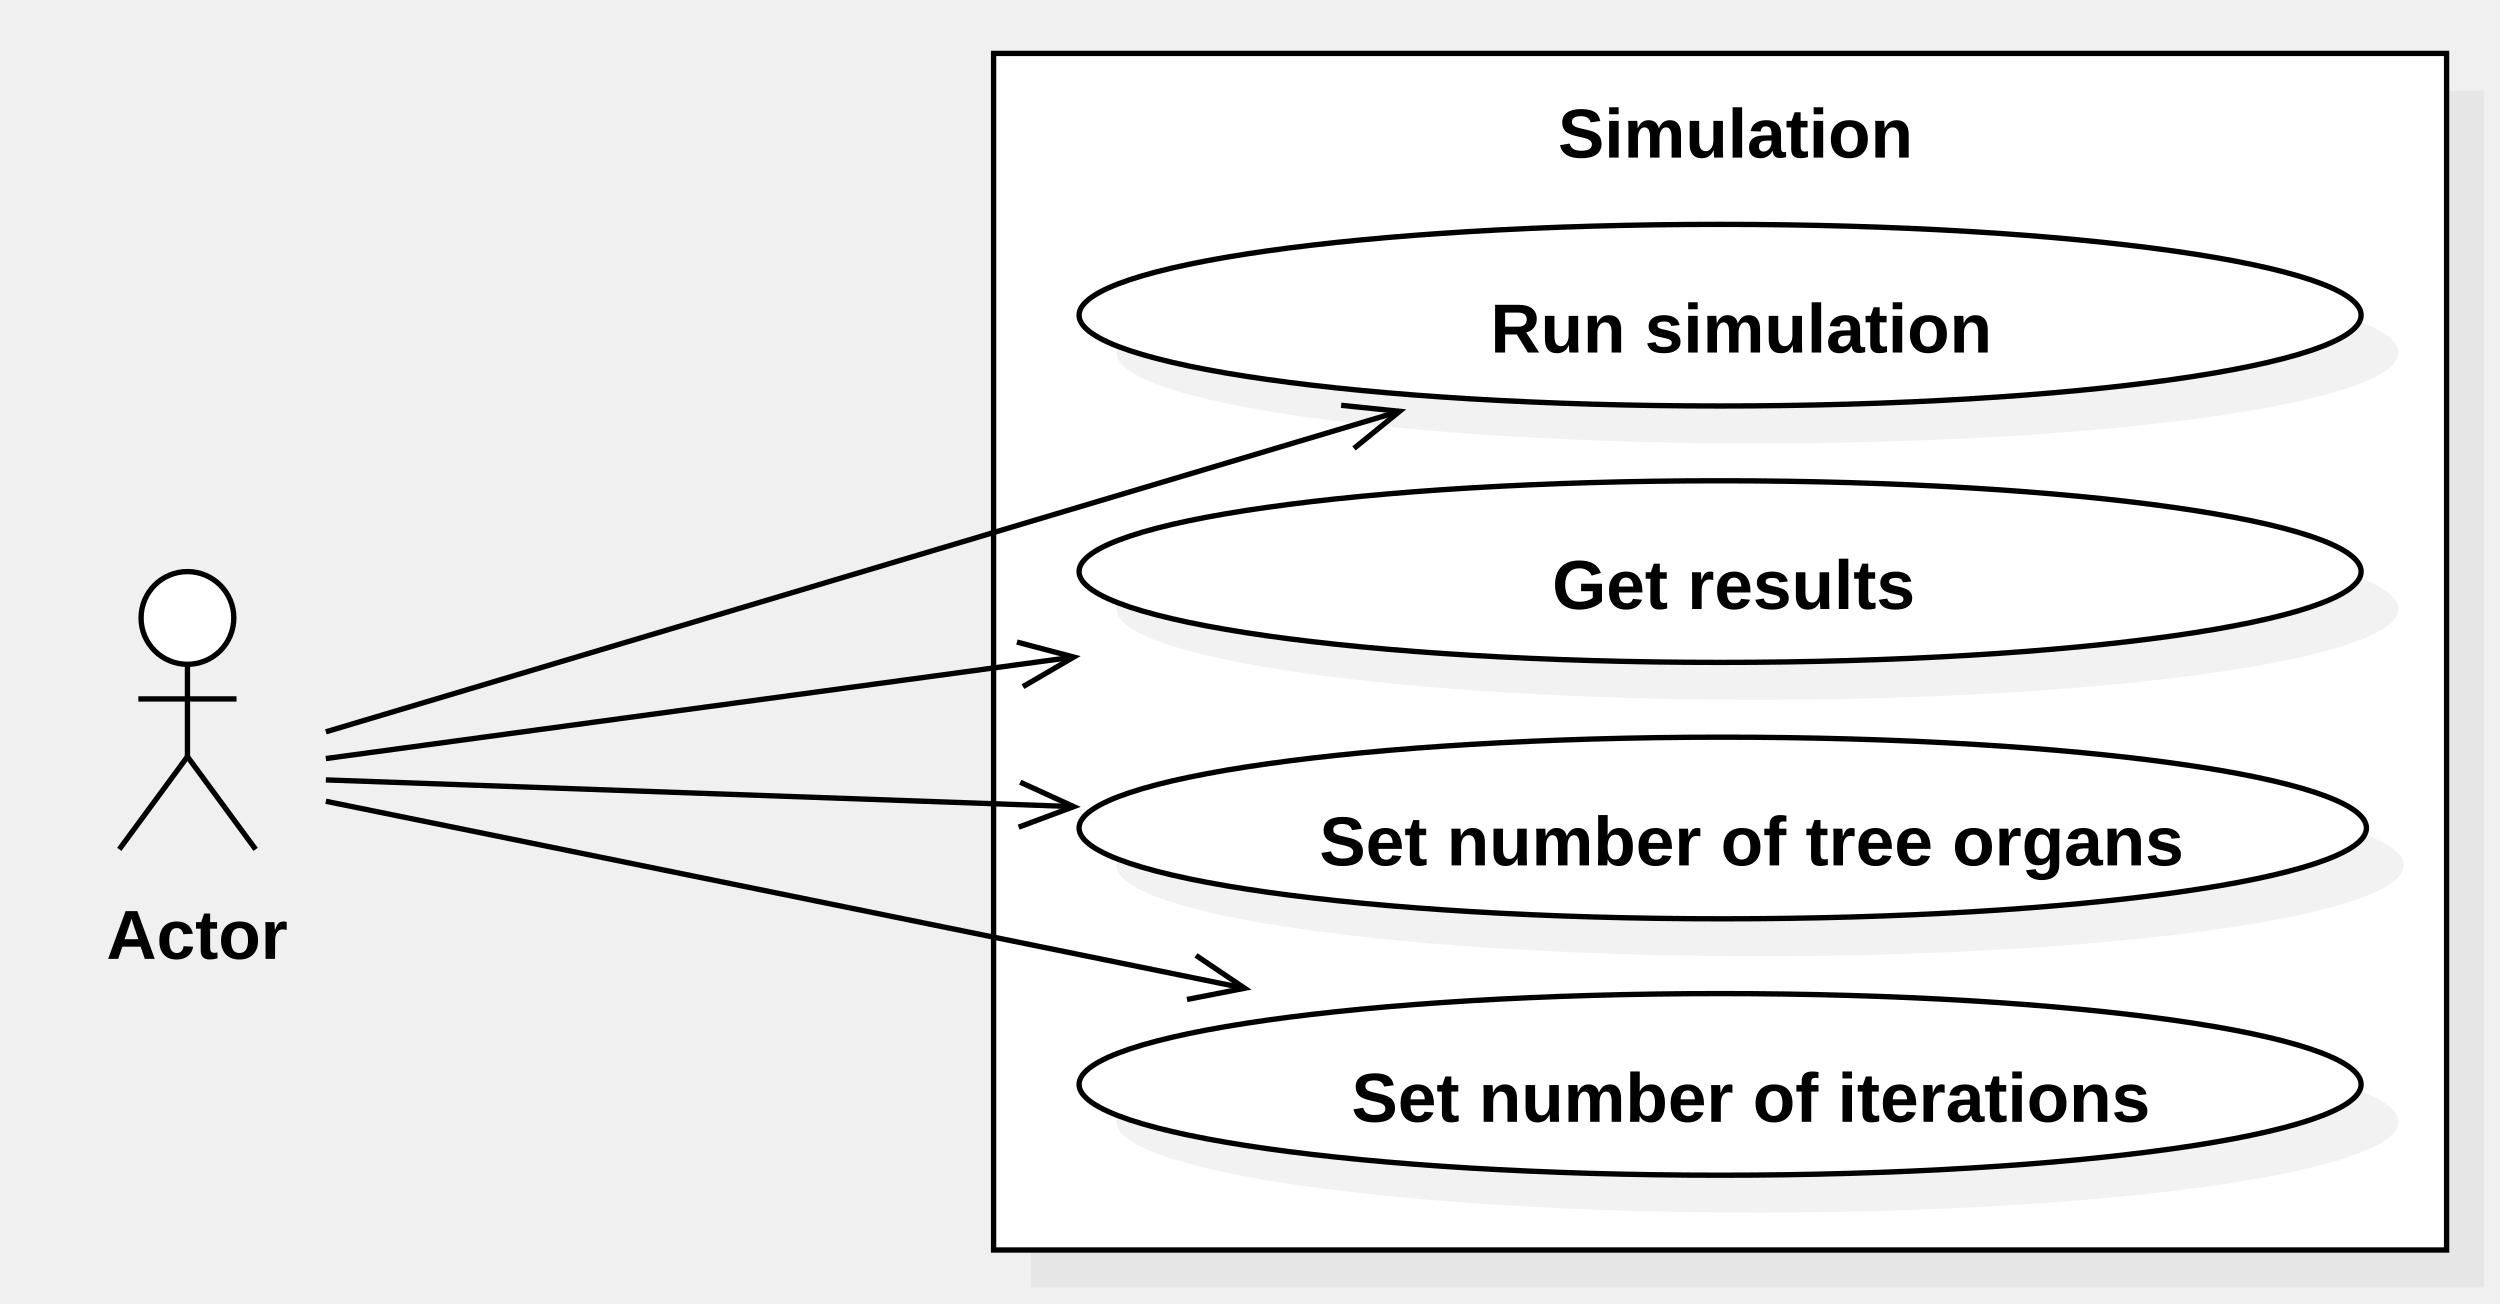
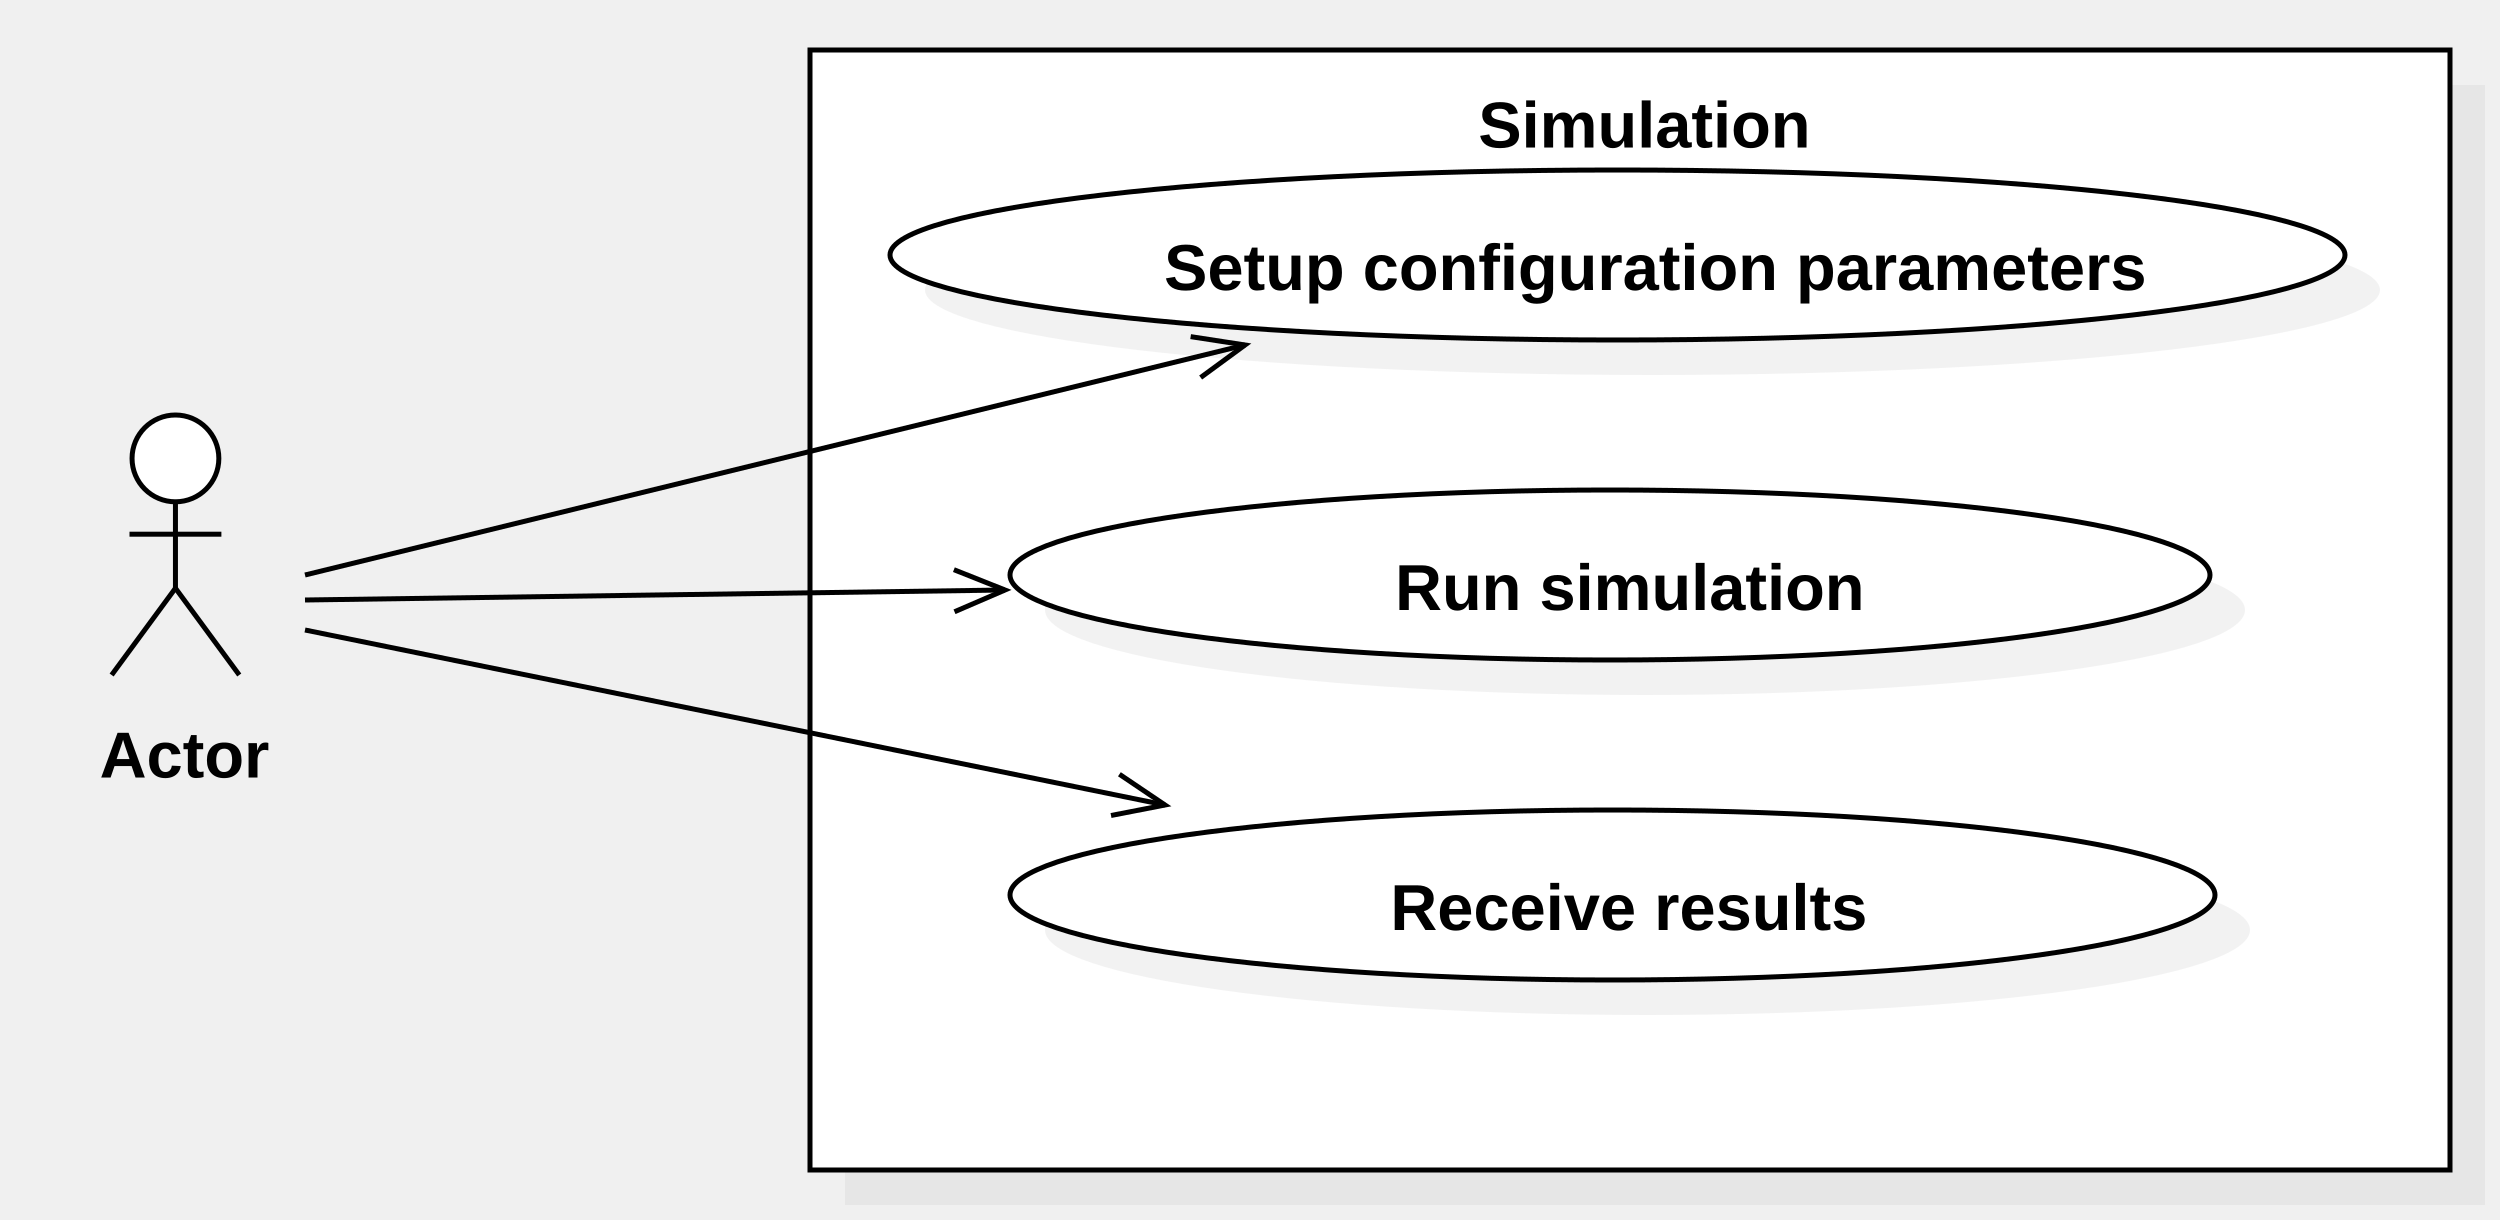
- <svg xmlns="http://www.w3.org/2000/svg" version="1.1" width="468" height="244">
+ <svg xmlns="http://www.w3.org/2000/svg" version="1.1" width="500" height="244">
  <defs />
  <g>
-     <g transform="translate(-342,-422) scale(1,1)">
-       <rect fill="#C0C0C0" stroke="none" x="535" y="439" width="272" height="224" opacity="0.2" />
+     <g transform="translate(-382,-438) scale(1,1)">
+       <rect fill="#C0C0C0" stroke="none" x="551" y="455" width="328" height="224" opacity="0.2" />
    </g>
-     <g transform="translate(-342,-422) scale(1,1)">
-       <rect fill="#ffffff" stroke="none" x="528" y="432" width="272" height="224" />
+     <g transform="translate(-382,-438) scale(1,1)">
+       <rect fill="#ffffff" stroke="none" x="544" y="448" width="328" height="224" />
    </g>
-     <g transform="translate(-342,-422) scale(1,1)">
-       <path fill="none" stroke="#000000" d="M 528 432 L 800 432 L 800 656 L 528 656 L 528 432 Z Z" stroke-miterlimit="10" />
+     <g transform="translate(-382,-438) scale(1,1)">
+       <path fill="none" stroke="#000000" d="M 544 448 L 872 448 L 872 672 L 544 672 L 544 448 Z Z" stroke-miterlimit="10" />
    </g>
-     <g transform="translate(-342,-422) scale(1,1)">
+     <g transform="translate(-382,-438) scale(1,1)">
      <g>
        <path fill="none" stroke="none" />
-         <text fill="#000000" stroke="none" font-family="Arial" font-size="13px" font-style="normal" font-weight="bold" text-decoration="none" x="633.652" y="451.5">Simulation</text>
+         <text fill="#000000" stroke="none" font-family="Arial" font-size="13px" font-style="normal" font-weight="bold" text-decoration="none" x="677.652" y="467.5">Simulation</text>
      </g>
    </g>
-     <g transform="translate(-342,-422) scale(1,1)">
-       <path fill="#ffffff" stroke="none" d="M 368.409 537.68 C 368.409 532.886 372.295 529 377.089 529 C 381.882 529 385.768 532.886 385.768 537.68 C 385.768 542.474 381.882 546.36 377.089 546.36 C 372.295 546.36 368.409 542.474 368.409 537.68 Z" />
+     <g transform="translate(-382,-438) scale(1,1)">
+       <path fill="#ffffff" stroke="none" d="M 408.409 529.68 C 408.409 524.886 412.295 521 417.089 521 C 421.882 521 425.768 524.886 425.768 529.68 C 425.768 534.474 421.882 538.36 417.089 538.36 C 412.295 538.36 408.409 534.474 408.409 529.68 Z" />
    </g>
-     <g transform="translate(-342,-422) scale(1,1)">
-       <path fill="none" stroke="#000000" d="M 368.409 537.68 C 368.409 532.886 372.295 529 377.089 529 C 381.882 529 385.768 532.886 385.768 537.68 C 385.768 542.474 381.882 546.36 377.089 546.36 C 372.295 546.36 368.409 542.474 368.409 537.68 Z" stroke-miterlimit="10" />
+     <g transform="translate(-382,-438) scale(1,1)">
+       <path fill="none" stroke="#000000" d="M 408.409 529.68 C 408.409 524.886 412.295 521 417.089 521 C 421.882 521 425.768 524.886 425.768 529.68 C 425.768 534.474 421.882 538.36 417.089 538.36 C 412.295 538.36 408.409 534.474 408.409 529.68 Z" stroke-miterlimit="10" />
    </g>
-     <g transform="translate(-342,-422) scale(1,1)">
-       <path fill="none" stroke="#000000" d="M 377.089 546.36 L 377.089 563.64" stroke-miterlimit="10" />
+     <g transform="translate(-382,-438) scale(1,1)">
+       <path fill="none" stroke="#000000" d="M 417.089 538.36 L 417.089 555.64" stroke-miterlimit="10" />
    </g>
-     <g transform="translate(-342,-422) scale(1,1)">
-       <path fill="none" stroke="#000000" d="M 367.899 552.84 L 386.278 552.84" stroke-miterlimit="10" />
+     <g transform="translate(-382,-438) scale(1,1)">
+       <path fill="none" stroke="#000000" d="M 407.899 544.84 L 426.278 544.84" stroke-miterlimit="10" />
    </g>
-     <g transform="translate(-342,-422) scale(1,1)">
-       <path fill="none" stroke="#000000" d="M 377.089 563.64 L 364.325 581" stroke-miterlimit="10" />
+     <g transform="translate(-382,-438) scale(1,1)">
+       <path fill="none" stroke="#000000" d="M 417.089 555.64 L 404.325 573" stroke-miterlimit="10" />
    </g>
-     <g transform="translate(-342,-422) scale(1,1)">
-       <path fill="none" stroke="#000000" d="M 377.089 563.64 L 389.852 581" stroke-miterlimit="10" />
+     <g transform="translate(-382,-438) scale(1,1)">
+       <path fill="none" stroke="#000000" d="M 417.089 555.64 L 429.852 573" stroke-miterlimit="10" />
    </g>
-     <g transform="translate(-342,-422) scale(1,1)">
+     <g transform="translate(-382,-438) scale(1,1)">
      <g>
        <path fill="none" stroke="none" />
-         <text fill="#000000" stroke="none" font-family="Arial" font-size="13px" font-style="normal" font-weight="bold" text-decoration="none" x="361.918" y="601.5">Actor</text>
+         <text fill="#000000" stroke="none" font-family="Arial" font-size="13px" font-style="normal" font-weight="bold" text-decoration="none" x="401.918" y="593.5">Actor</text>
      </g>
    </g>
-     <g transform="translate(-342,-422) scale(1,1)">
-       <path fill="#C0C0C0" stroke="none" d="M 551 488 C 551 478.611 604.726 471 671 471 C 737.274 471 791 478.611 791 488 C 791 497.389 737.274 505 671 505 C 604.726 505 551 497.389 551 488 Z" opacity="0.2" />
+     <g transform="translate(-382,-438) scale(1,1)">
+       <path fill="#C0C0C0" stroke="none" d="M 567 496 C 567 486.611 632.143 479 712.5 479 C 792.857 479 858 486.611 858 496 C 858 505.389 792.857 513 712.5 513 C 632.143 513 567 505.389 567 496 Z" opacity="0.2" />
    </g>
-     <g transform="translate(-342,-422) scale(1,1)">
-       <path fill="#ffffff" stroke="none" d="M 544 481 C 544 471.611 597.726 464 664 464 C 730.274 464 784 471.611 784 481 C 784 490.389 730.274 498 664 498 C 597.726 498 544 490.389 544 481 Z" />
+     <g transform="translate(-382,-438) scale(1,1)">
+       <path fill="#ffffff" stroke="none" d="M 560 489 C 560 479.611 625.143 472 705.5 472 C 785.857 472 851 479.611 851 489 C 851 498.389 785.857 506 705.5 506 C 625.143 506 560 498.389 560 489 Z" />
    </g>
-     <g transform="translate(-342,-422) scale(1,1)">
-       <path fill="none" stroke="#000000" d="M 544 481 C 544 471.611 597.726 464 664 464 C 730.274 464 784 471.611 784 481 C 784 490.389 730.274 498 664 498 C 597.726 498 544 490.389 544 481 Z" stroke-miterlimit="10" />
+     <g transform="translate(-382,-438) scale(1,1)">
+       <path fill="none" stroke="#000000" d="M 560 489 C 560 479.611 625.143 472 705.5 472 C 785.857 472 851 479.611 851 489 C 851 498.389 785.857 506 705.5 506 C 625.143 506 560 498.389 560 489 Z" stroke-miterlimit="10" />
    </g>
-     <g transform="translate(-342,-422) scale(1,1)">
+     <g transform="translate(-382,-438) scale(1,1)">
      <g>
        <path fill="none" stroke="none" />
-         <text fill="#000000" stroke="none" font-family="Arial" font-size="13px" font-style="normal" font-weight="bold" text-decoration="none" x="621.007" y="488">Run simulation</text>
+         <text fill="#000000" stroke="none" font-family="Arial" font-size="13px" font-style="normal" font-weight="bold" text-decoration="none" x="614.808" y="496">Setup configuration parameters</text>
      </g>
    </g>
-     <g transform="translate(-342,-422) scale(1,1)">
-       <path fill="#C0C0C0" stroke="none" d="M 551 536 C 551 526.611 604.726 519 671 519 C 737.274 519 791 526.611 791 536 C 791 545.389 737.274 553 671 553 C 604.726 553 551 545.389 551 536 Z" opacity="0.2" />
+     <g transform="translate(-382,-438) scale(1,1)">
+       <path fill="#C0C0C0" stroke="none" d="M 591 560 C 591 550.611 644.726 543 711 543 C 777.274 543 831 550.611 831 560 C 831 569.389 777.274 577 711 577 C 644.726 577 591 569.389 591 560 Z" opacity="0.2" />
    </g>
-     <g transform="translate(-342,-422) scale(1,1)">
-       <path fill="#ffffff" stroke="none" d="M 544 529 C 544 519.611 597.726 512 664 512 C 730.274 512 784 519.611 784 529 C 784 538.389 730.274 546 664 546 C 597.726 546 544 538.389 544 529 Z" />
+     <g transform="translate(-382,-438) scale(1,1)">
+       <path fill="#ffffff" stroke="none" d="M 584 553 C 584 543.611 637.726 536 704 536 C 770.274 536 824 543.611 824 553 C 824 562.389 770.274 570 704 570 C 637.726 570 584 562.389 584 553 Z" />
    </g>
-     <g transform="translate(-342,-422) scale(1,1)">
-       <path fill="none" stroke="#000000" d="M 544 529 C 544 519.611 597.726 512 664 512 C 730.274 512 784 519.611 784 529 C 784 538.389 730.274 546 664 546 C 597.726 546 544 538.389 544 529 Z" stroke-miterlimit="10" />
+     <g transform="translate(-382,-438) scale(1,1)">
+       <path fill="none" stroke="#000000" d="M 584 553 C 584 543.611 637.726 536 704 536 C 770.274 536 824 543.611 824 553 C 824 562.389 770.274 570 704 570 C 637.726 570 584 562.389 584 553 Z" stroke-miterlimit="10" />
    </g>
-     <g transform="translate(-342,-422) scale(1,1)">
+     <g transform="translate(-382,-438) scale(1,1)">
      <g>
        <path fill="none" stroke="none" />
-         <text fill="#000000" stroke="none" font-family="Arial" font-size="13px" font-style="normal" font-weight="bold" text-decoration="none" x="632.573" y="536">Get results</text>
+         <text fill="#000000" stroke="none" font-family="Arial" font-size="13px" font-style="normal" font-weight="bold" text-decoration="none" x="661.007" y="560">Run simulation</text>
      </g>
    </g>
-     <g transform="translate(-342,-422) scale(1,1)">
-       <path fill="#C0C0C0" stroke="none" d="M 551 584 C 551 574.611 604.95 567 671.5 567 C 738.05 567 792 574.611 792 584 C 792 593.389 738.05 601 671.5 601 C 604.95 601 551 593.389 551 584 Z" opacity="0.2" />
+     <g transform="translate(-382,-438) scale(1,1)">
+       <path fill="#C0C0C0" stroke="none" d="M 591 624 C 591 614.611 644.95 607 711.5 607 C 778.05 607 832 614.611 832 624 C 832 633.389 778.05 641 711.5 641 C 644.95 641 591 633.389 591 624 Z" opacity="0.2" />
    </g>
-     <g transform="translate(-342,-422) scale(1,1)">
-       <path fill="#ffffff" stroke="none" d="M 544 577 C 544 567.611 597.95 560 664.5 560 C 731.05 560 785 567.611 785 577 C 785 586.389 731.05 594 664.5 594 C 597.95 594 544 586.389 544 577 Z" />
+     <g transform="translate(-382,-438) scale(1,1)">
+       <path fill="#ffffff" stroke="none" d="M 584 617 C 584 607.611 637.95 600 704.5 600 C 771.05 600 825 607.611 825 617 C 825 626.389 771.05 634 704.5 634 C 637.95 634 584 626.389 584 617 Z" />
    </g>
-     <g transform="translate(-342,-422) scale(1,1)">
-       <path fill="none" stroke="#000000" d="M 544 577 C 544 567.611 597.95 560 664.5 560 C 731.05 560 785 567.611 785 577 C 785 586.389 731.05 594 664.5 594 C 597.95 594 544 586.389 544 577 Z" stroke-miterlimit="10" />
+     <g transform="translate(-382,-438) scale(1,1)">
+       <path fill="none" stroke="#000000" d="M 584 617 C 584 607.611 637.95 600 704.5 600 C 771.05 600 825 607.611 825 617 C 825 626.389 771.05 634 704.5 634 C 637.95 634 584 626.389 584 617 Z" stroke-miterlimit="10" />
    </g>
-     <g transform="translate(-342,-422) scale(1,1)">
+     <g transform="translate(-382,-438) scale(1,1)">
      <g>
        <path fill="none" stroke="none" />
-         <text fill="#000000" stroke="none" font-family="Arial" font-size="13px" font-style="normal" font-weight="bold" text-decoration="none" x="588.985" y="584">Set number of tree organs</text>
+         <text fill="#000000" stroke="none" font-family="Arial" font-size="13px" font-style="normal" font-weight="bold" text-decoration="none" x="660.066" y="624">Receive results</text>
      </g>
    </g>
-     <g transform="translate(-342,-422) scale(1,1)">
-       <path fill="#C0C0C0" stroke="none" d="M 551 632 C 551 622.611 604.726 615 671 615 C 737.274 615 791 622.611 791 632 C 791 641.389 737.274 649 671 649 C 604.726 649 551 641.389 551 632 Z" opacity="0.2" />
+     <g transform="translate(-382,-438) scale(1,1)">
+       <path fill="none" stroke="#000000" d="M 443 553 L 631 507" stroke-miterlimit="10" />
    </g>
-     <g transform="translate(-342,-422) scale(1,1)">
-       <path fill="#ffffff" stroke="none" d="M 544 625 C 544 615.611 597.726 608 664 608 C 730.274 608 784 615.611 784 625 C 784 634.389 730.274 642 664 642 C 597.726 642 544 634.389 544 625 Z" />
+     <g transform="translate(-382,-438) scale(1,1)">
+       <path fill="none" stroke="#000000" d="M 622.129 513.504 L 631 507 L 620.128 505.326" stroke-miterlimit="10" />
    </g>
-     <g transform="translate(-342,-422) scale(1,1)">
-       <path fill="none" stroke="#000000" d="M 544 625 C 544 615.611 597.726 608 664 608 C 730.274 608 784 615.611 784 625 C 784 634.389 730.274 642 664 642 C 597.726 642 544 634.389 544 625 Z" stroke-miterlimit="10" />
+     <g transform="translate(-382,-438) scale(1,1)">
+       <path fill="none" stroke="#000000" d="M 443 558 L 583 556" stroke-miterlimit="10" />
    </g>
-     <g transform="translate(-342,-422) scale(1,1)">
-       <g>
-         <path fill="none" stroke="none" />
-         <text fill="#000000" stroke="none" font-family="Arial" font-size="13px" font-style="normal" font-weight="bold" text-decoration="none" x="594.991" y="632">Set number of iterations</text>
-       </g>
+     <g transform="translate(-382,-438) scale(1,1)">
+       <path fill="none" stroke="#000000" d="M 572.898 560.354 L 583 556 L 572.778 551.936" stroke-miterlimit="10" />
    </g>
-     <g transform="translate(-342,-422) scale(1,1)">
-       <path fill="none" stroke="#000000" d="M 403 559 L 604 499" stroke-miterlimit="10" />
+     <g transform="translate(-382,-438) scale(1,1)">
+       <path fill="none" stroke="#000000" d="M 443 564 L 615 599" stroke-miterlimit="10" />
    </g>
-     <g transform="translate(-342,-422) scale(1,1)">
-       <path fill="none" stroke="#000000" d="M 595.466 505.941 L 604 499 L 593.058 497.873" stroke-miterlimit="10" />
-     </g>
-     <g transform="translate(-342,-422) scale(1,1)">
-       <path fill="none" stroke="#000000" d="M 403 564 L 543 545" stroke-miterlimit="10" />
-     </g>
-     <g transform="translate(-342,-422) scale(1,1)">
-       <path fill="none" stroke="#000000" d="M 533.496 550.538 L 543 545 L 532.364 542.195" stroke-miterlimit="10" />
-     </g>
-     <g transform="translate(-342,-422) scale(1,1)">
-       <path fill="none" stroke="#000000" d="M 403 568 L 543 573" stroke-miterlimit="10" />
-     </g>
-     <g transform="translate(-342,-422) scale(1,1)">
-       <path fill="none" stroke="#000000" d="M 532.694 576.844 L 543 573 L 532.994 568.43" stroke-miterlimit="10" />
-     </g>
-     <g transform="translate(-342,-422) scale(1,1)">
-       <path fill="none" stroke="#000000" d="M 403 572 L 575 607" stroke-miterlimit="10" />
-     </g>
-     <g transform="translate(-342,-422) scale(1,1)">
-       <path fill="none" stroke="#000000" d="M 564.202 609.099 L 575 607 L 565.881 600.849" stroke-miterlimit="10" />
+     <g transform="translate(-382,-438) scale(1,1)">
+       <path fill="none" stroke="#000000" d="M 604.202 601.099 L 615 599 L 605.881 592.849" stroke-miterlimit="10" />
    </g>
  </g>
</svg>
